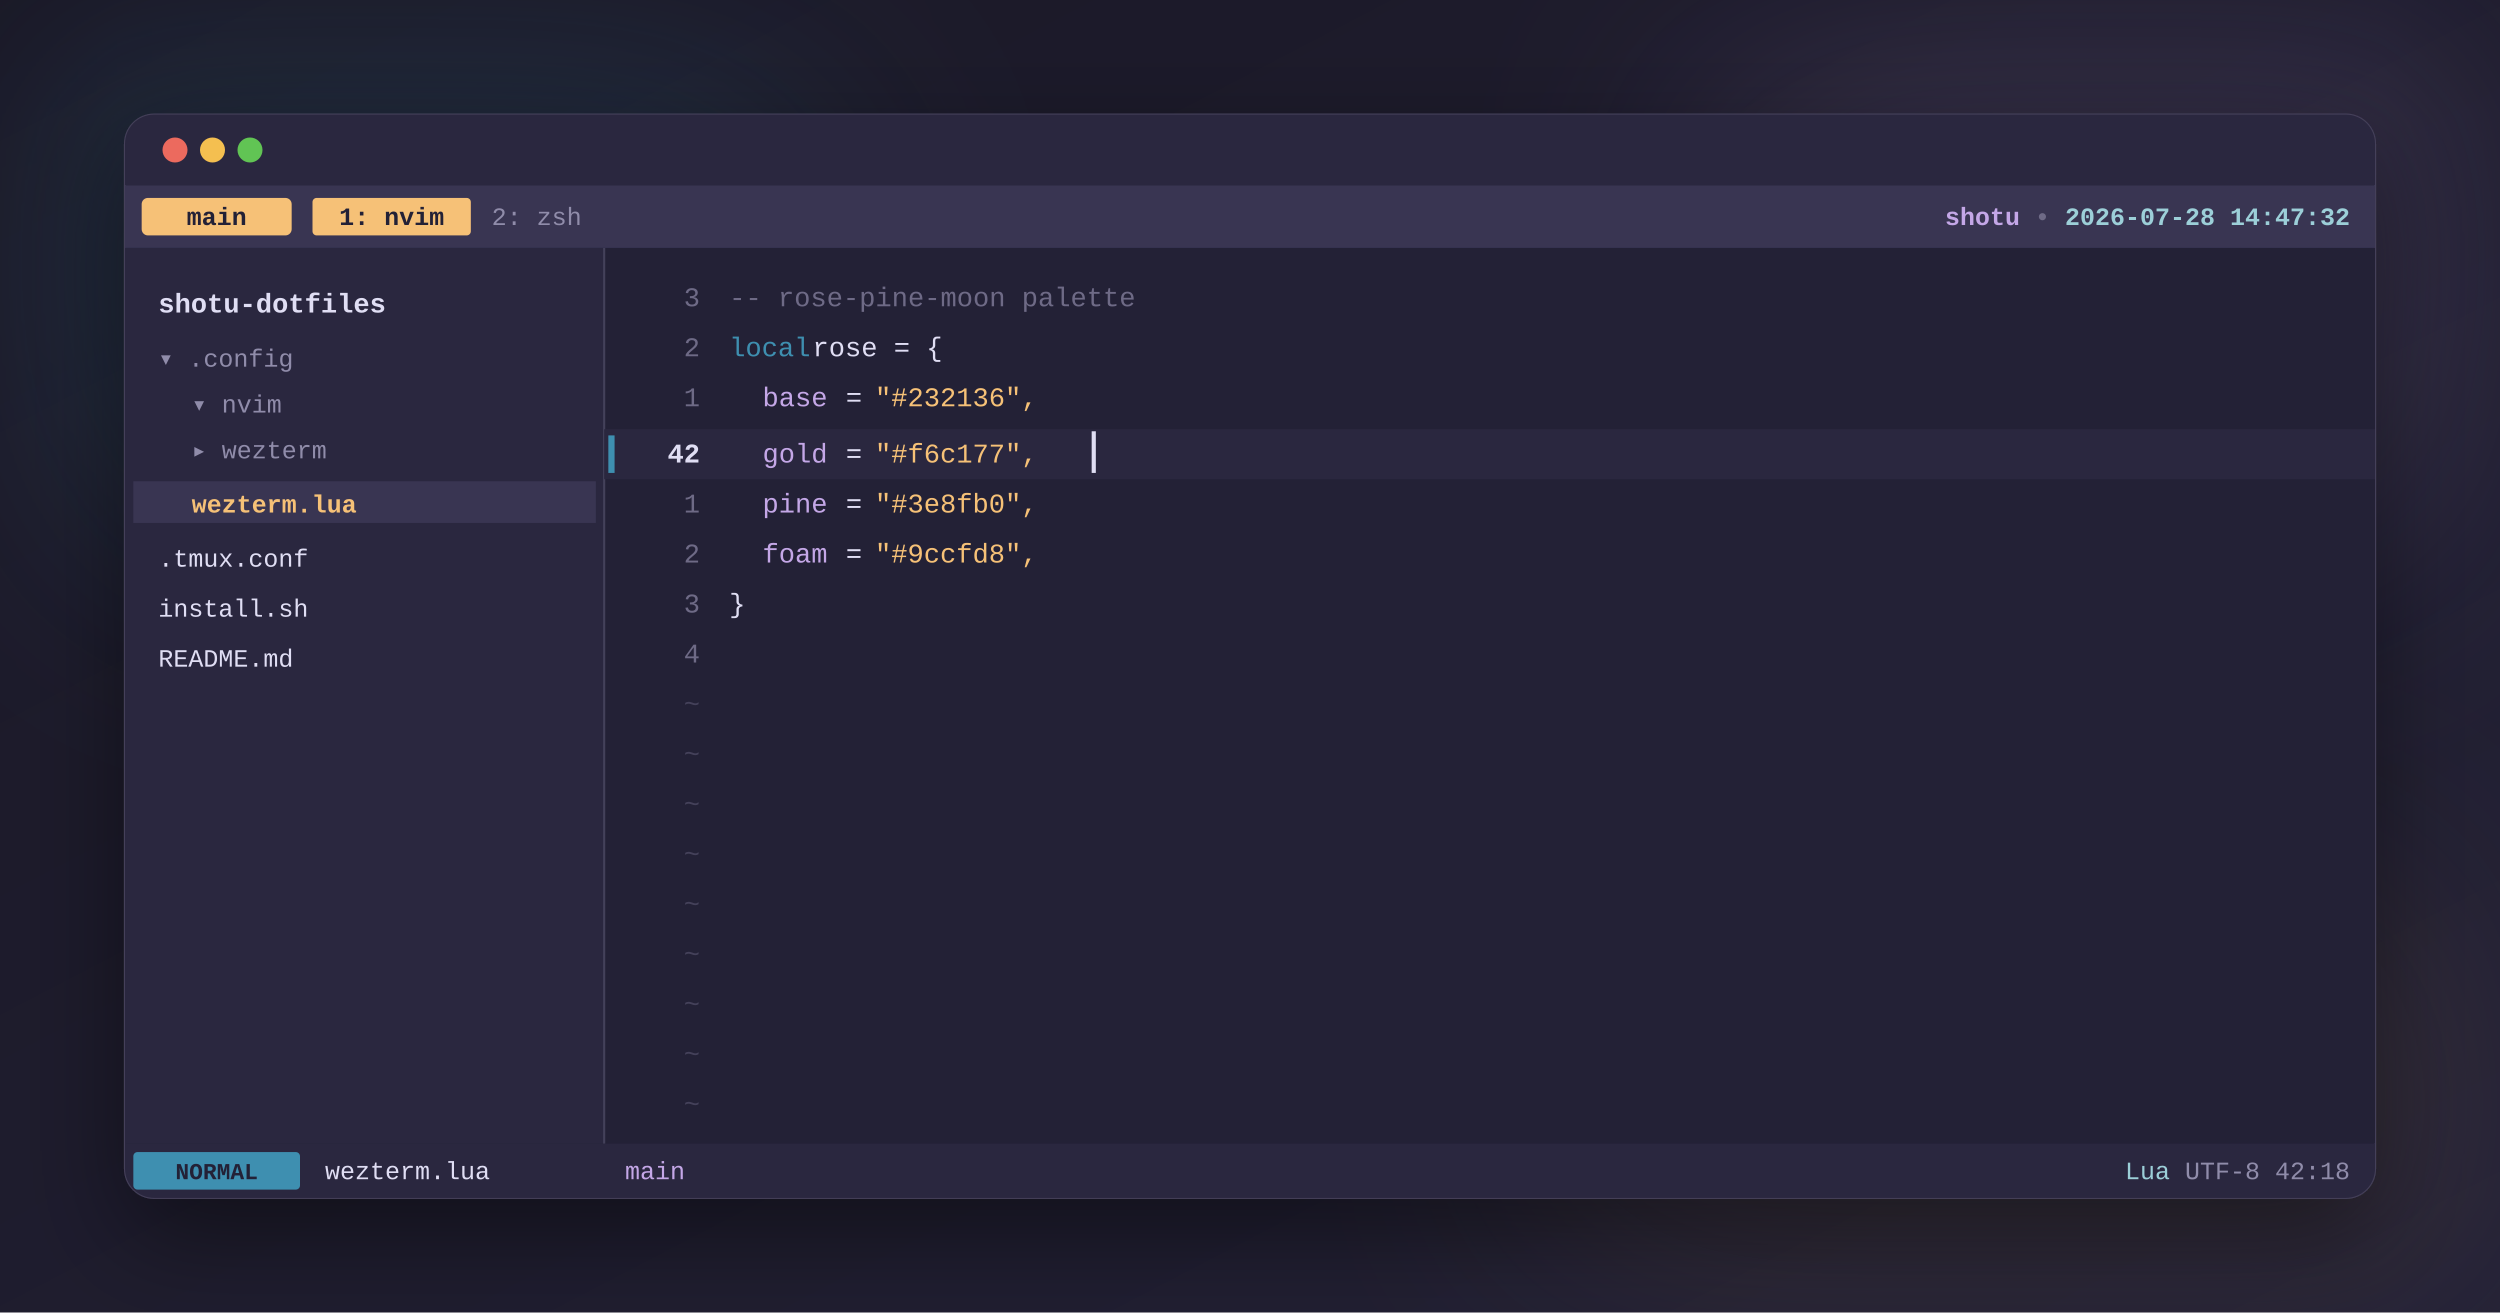
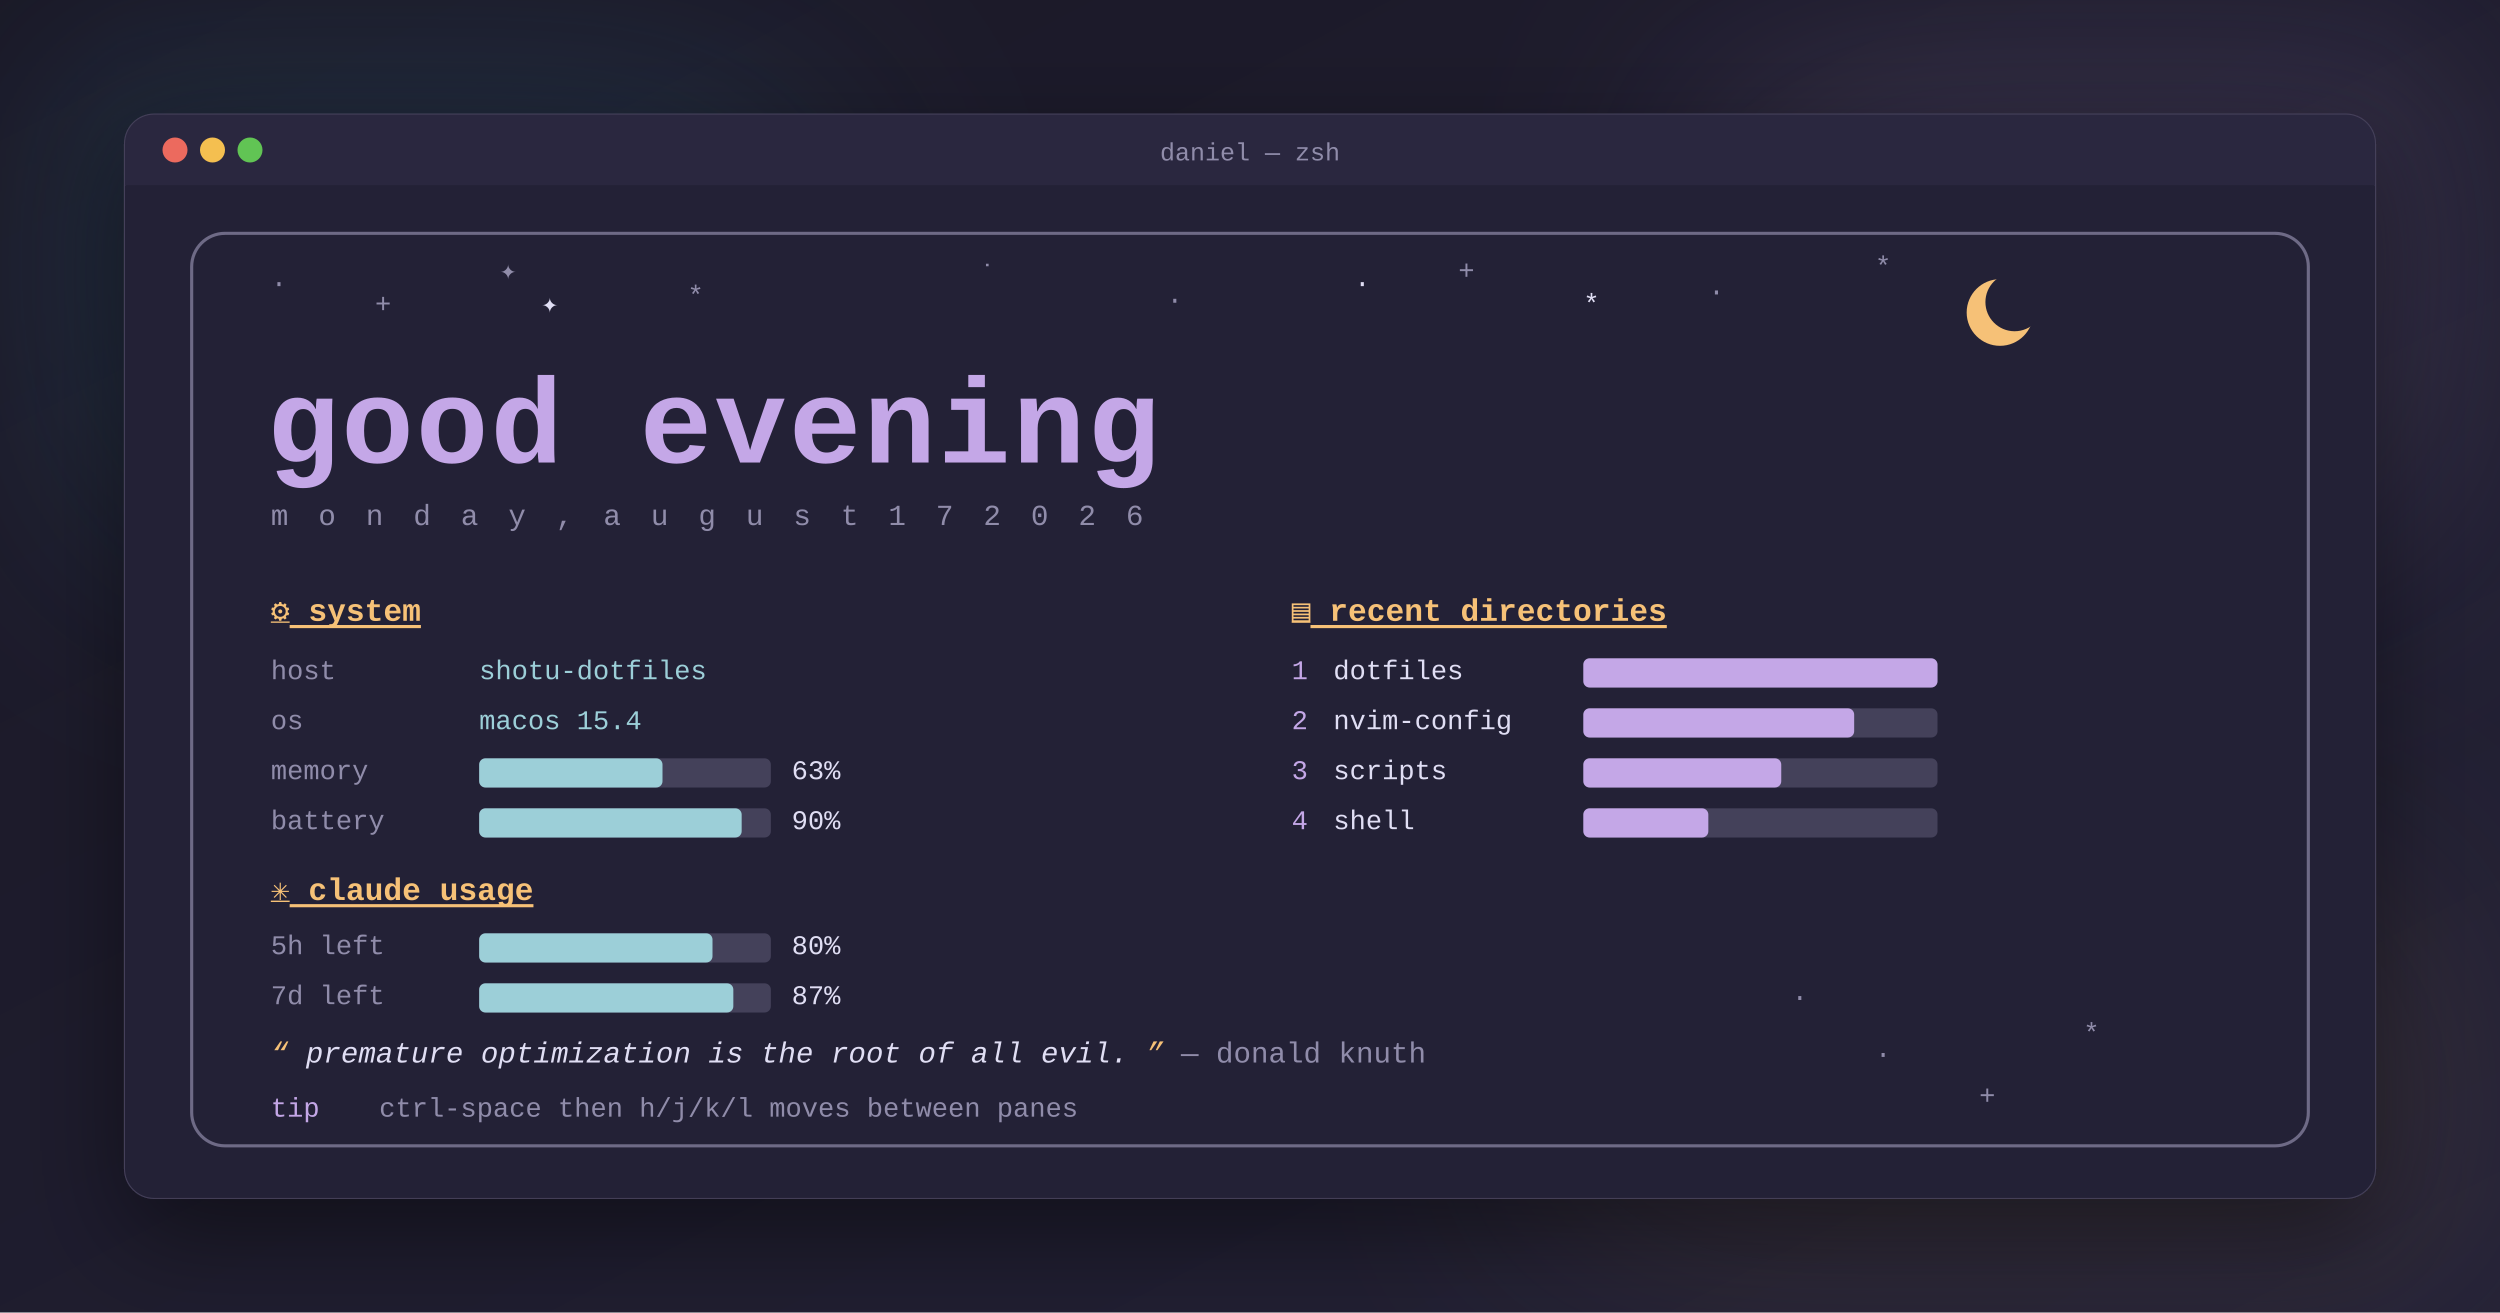
- <svg xmlns="http://www.w3.org/2000/svg" viewBox="0 0 1200 630" width="1200" height="630" role="img" aria-label="WezTerm with tmux and Neovim, Rose Pine Moon theme">
+ <svg xmlns="http://www.w3.org/2000/svg" viewBox="0 0 1200 630" width="1200" height="630" role="img" aria-label="WezTerm welcome banner, Rose Pine Moon theme">
  <defs>
    <style>
      .mono { font-family: "SF Mono", Menlo, Consolas, "Liberation Mono", monospace; }
      .b { font-weight: 700; }
+       .i { font-style: italic; }
    </style>
    <linearGradient id="bg" x1="0" y1="0" x2="1" y2="1">
      <stop offset="0" stop-color="#1a1826" />
      <stop offset="1" stop-color="#232136" />
    </linearGradient>
    <filter id="glow" x="-50%" y="-50%" width="200%" height="200%">
      <feGaussianBlur stdDeviation="60" />
    </filter>
    <filter id="shadow" x="-20%" y="-20%" width="140%" height="140%">
      <feDropShadow dx="0" dy="18" stdDeviation="24" flood-color="#000000" flood-opacity="0.45" />
    </filter>
    <clipPath id="winClip">
      <rect x="60" y="55" width="1080" height="520" rx="14" ry="14" />
    </clipPath>
  </defs>
  <rect x="0" y="0" width="1200" height="630" fill="url(#bg)" />
  <ellipse cx="180" cy="120" rx="220" ry="160" fill="#3e8fb0" opacity="0.16" filter="url(#glow)" />
  <ellipse cx="1060" cy="90" rx="240" ry="170" fill="#c4a7e7" opacity="0.14" filter="url(#glow)" />
  <ellipse cx="1000" cy="560" rx="260" ry="150" fill="#f6c177" opacity="0.10" filter="url(#glow)" />
  <g filter="url(#shadow)">
    <rect x="60" y="55" width="1080" height="520" rx="14" ry="14" fill="#232136" stroke="#44415a" stroke-width="1" />
  </g>
  <g clip-path="url(#winClip)">
    <rect x="60" y="55" width="1080" height="34" fill="#2a273f" />
    <circle cx="84" cy="72" r="6" fill="#ec6a5e" />
    <circle cx="102" cy="72" r="6" fill="#f4bf50" />
    <circle cx="120" cy="72" r="6" fill="#61c454" />
-     <rect x="60" y="89" width="1080" height="30" fill="#393552" />
-     <rect x="68" y="95" width="72" height="18" rx="3" fill="#f6c177" />
-     <text class="mono b" x="104" y="108" fill="#232136" font-size="12" text-anchor="middle">main</text>
-     <rect x="150" y="95" width="76" height="18" rx="2" fill="#f6c177" />
-     <text class="mono b" x="188" y="108" fill="#232136" font-size="12" text-anchor="middle">1: nvim</text>
-     <text class="mono" x="236" y="108" fill="#908caa" font-size="12">2: zsh</text>
-     <text class="mono b" x="1128" y="108" fill="#c4a7e7" font-size="12" text-anchor="end">shotu  <tspan fill="#6e6a86">•</tspan>
-       <tspan fill="#9ccfd8">2026-07-28  14:47:32</tspan>
+     <text class="mono" x="600" y="77" fill="#908caa" font-size="12" text-anchor="middle">daniel — zsh</text>
+     <rect x="60" y="89" width="1080" height="486" fill="#232136" />
+     <rect x="92" y="112" width="1016" height="438" rx="16" ry="16" fill="none" stroke="#6e6a86" stroke-width="1.5" />
+     <g fill="#908caa" font-size="13" class="mono">
+       <text x="130" y="140">·</text>
+       <text x="180" y="150">+</text>
+       <text x="240" y="134">✦</text>
+       <text x="330" y="146">*</text>
+       <text x="470" y="136">˙</text>
+       <text x="560" y="148">·</text>
+       <text x="700" y="134">+</text>
+       <text x="820" y="144">·</text>
+       <text x="900" y="132">*</text>
+     </g>
+     <g fill="#e0def4" font-size="13" class="mono">
+       <text x="260" y="150">✦</text>
+       <text x="650" y="140">·</text>
+       <text x="760" y="150">*</text>
+     </g>
+     <circle cx="960" cy="150" r="16" fill="#f6c177" />
+     <circle cx="967" cy="145" r="14" fill="#232136" />
+     <text class="mono b" x="128" y="222" fill="#c4a7e7" font-size="58" letter-spacing="1">good evening</text>
+     <text class="mono" x="130" y="252" fill="#908caa" font-size="14" letter-spacing="3">m o n d a y ,   a u g u s t   1 7   2 0 2 6</text>
+     <text class="mono b" x="130" y="298" fill="#f6c177" font-size="15" text-decoration="underline">⚙ system</text>
+     <text class="mono b" x="620" y="298" fill="#f6c177" font-size="15" text-decoration="underline">▤ recent directories</text>
+     <g class="mono" font-size="13">
+       <text x="130" y="326" fill="#908caa">host</text>
+       <text x="230" y="326" fill="#9ccfd8">shotu-dotfiles</text>
+       <text x="130" y="350" fill="#908caa">os</text>
+       <text x="230" y="350" fill="#9ccfd8">macos 15.4</text>
+       <text x="130" y="374" fill="#908caa">memory</text>
+       <rect x="230" y="364" width="140" height="14" rx="3" fill="#44415a" />
+       <rect x="230" y="364" width="88" height="14" rx="3" fill="#9ccfd8" />
+       <text x="380" y="374" fill="#e0def4">63%</text>
+       <text x="130" y="398" fill="#908caa">battery</text>
+       <rect x="230" y="388" width="140" height="14" rx="3" fill="#44415a" />
+       <rect x="230" y="388" width="126" height="14" rx="3" fill="#9ccfd8" />
+       <text x="380" y="398" fill="#e0def4">90%</text>
+     </g>
+     <text class="mono b" x="130" y="432" fill="#f6c177" font-size="15" text-decoration="underline">✳ claude usage</text>
+     <g class="mono" font-size="13">
+       <text x="130" y="458" fill="#908caa">5h left</text>
+       <rect x="230" y="448" width="140" height="14" rx="3" fill="#44415a" />
+       <rect x="230" y="448" width="112" height="14" rx="3" fill="#9ccfd8" />
+       <text x="380" y="458" fill="#e0def4">80%</text>
+       <text x="130" y="482" fill="#908caa">7d left</text>
+       <rect x="230" y="472" width="140" height="14" rx="3" fill="#44415a" />
+       <rect x="230" y="472" width="122" height="14" rx="3" fill="#9ccfd8" />
+       <text x="380" y="482" fill="#e0def4">87%</text>
+     </g>
+     <g class="mono" font-size="13">
+       <text x="620" y="326" fill="#c4a7e7">1</text>
+       <text x="640" y="326" fill="#e0def4">dotfiles</text>
+       <rect x="760" y="316" width="170" height="14" rx="3" fill="#44415a" />
+       <rect x="760" y="316" width="170" height="14" rx="3" fill="#c4a7e7" />
+       <text x="620" y="350" fill="#c4a7e7">2</text>
+       <text x="640" y="350" fill="#e0def4">nvim-config</text>
+       <rect x="760" y="340" width="170" height="14" rx="3" fill="#44415a" />
+       <rect x="760" y="340" width="130" height="14" rx="3" fill="#c4a7e7" />
+       <text x="620" y="374" fill="#c4a7e7">3</text>
+       <text x="640" y="374" fill="#e0def4">scripts</text>
+       <rect x="760" y="364" width="170" height="14" rx="3" fill="#44415a" />
+       <rect x="760" y="364" width="95" height="14" rx="3" fill="#c4a7e7" />
+       <text x="620" y="398" fill="#c4a7e7">4</text>
+       <text x="640" y="398" fill="#e0def4">shell</text>
+       <rect x="760" y="388" width="170" height="14" rx="3" fill="#44415a" />
+       <rect x="760" y="388" width="60" height="14" rx="3" fill="#c4a7e7" />
+     </g>
+     <text class="mono i" x="130" y="510" fill="#e0def4" font-size="14">
+       <tspan fill="#f6c177">“</tspan> premature optimization is the root of all evil. <tspan fill="#f6c177">”</tspan>
+       <tspan fill="#908caa" font-style="normal"> — donald knuth</tspan>
    </text>
-     <rect x="60" y="119" width="1080" height="430" fill="#232136" />
-     <rect x="60" y="119" width="230" height="430" fill="#2a273f" />
-     <line x1="290" y1="119" x2="290" y2="549" stroke="#44415a" stroke-width="1" />
-     <text class="mono b" x="76" y="150" fill="#e0def4" font-size="13">shotu-dotfiles</text>
-     <text class="mono" x="76" y="176" fill="#908caa" font-size="12">▾ .config</text>
-     <text class="mono" x="92" y="198" fill="#908caa" font-size="12">▾ nvim</text>
-     <text class="mono" x="92" y="220" fill="#908caa" font-size="12">▸ wezterm</text>
-     <rect x="64" y="231" width="222" height="20" fill="#393552" />
-     <text class="mono b" x="92" y="246" fill="#f6c177" font-size="12">wezterm.lua</text>
-     <text class="mono" x="76" y="272" fill="#e0def4" font-size="12">.tmux.conf</text>
-     <text class="mono" x="76" y="296" fill="#e0def4" font-size="12">install.sh</text>
-     <text class="mono" x="76" y="320" fill="#e0def4" font-size="12">README.md</text>
-     <rect x="290" y="206" width="850" height="24" fill="#2a273f" />
-     <g class="mono" font-size="13">
-       <text x="336" y="147" fill="#6e6a86" text-anchor="end">3</text>
-       <text x="350" y="147" fill="#6e6a86">-- rose-pine-moon palette</text>
-       <text x="336" y="171" fill="#6e6a86" text-anchor="end">2</text>
-       <text x="350" y="171" fill="#3e8fb0">local</text>
-       <text x="390" y="171" fill="#e0def4">rose = {</text>
-       <text x="336" y="195" fill="#6e6a86" text-anchor="end">1</text>
-       <text x="366" y="195" fill="#c4a7e7">base</text>
-       <text x="406" y="195" fill="#e0def4">=</text>
-       <text x="420" y="195" fill="#f6c177">"#232136",</text>
-       <rect x="292" y="209" width="3" height="18" fill="#3e8fb0" />
-       <text x="336" y="222" fill="#e0def4" class="b" text-anchor="end">42</text>
-       <text x="366" y="222" fill="#c4a7e7">gold</text>
-       <text x="406" y="222" fill="#e0def4">=</text>
-       <text x="420" y="222" fill="#f6c177">"#f6c177",</text>
-       <rect x="524" y="207" width="2" height="20" fill="#e0def4" />
-       <text x="336" y="246" fill="#6e6a86" text-anchor="end">1</text>
-       <text x="366" y="246" fill="#c4a7e7">pine</text>
-       <text x="406" y="246" fill="#e0def4">=</text>
-       <text x="420" y="246" fill="#f6c177">"#3e8fb0",</text>
-       <text x="336" y="270" fill="#6e6a86" text-anchor="end">2</text>
-       <text x="366" y="270" fill="#c4a7e7">foam</text>
-       <text x="406" y="270" fill="#e0def4">=</text>
-       <text x="420" y="270" fill="#f6c177">"#9ccfd8",</text>
-       <text x="336" y="294" fill="#6e6a86" text-anchor="end">3</text>
-       <text x="350" y="294" fill="#e0def4">}</text>
-       <text x="336" y="318" fill="#6e6a86" text-anchor="end">4</text>
-       <text x="336" y="342" fill="#44415a" text-anchor="end">~</text>
-       <text x="336" y="366" fill="#44415a" text-anchor="end">~</text>
-       <text x="336" y="390" fill="#44415a" text-anchor="end">~</text>
-       <text x="336" y="414" fill="#44415a" text-anchor="end">~</text>
-       <text x="336" y="438" fill="#44415a" text-anchor="end">~</text>
-       <text x="336" y="462" fill="#44415a" text-anchor="end">~</text>
-       <text x="336" y="486" fill="#44415a" text-anchor="end">~</text>
-       <text x="336" y="510" fill="#44415a" text-anchor="end">~</text>
-       <text x="336" y="534" fill="#44415a" text-anchor="end">~</text>
+     <text class="mono" x="130" y="536" fill="#c4a7e7" font-size="13">tip</text>
+     <text class="mono" x="182" y="536" fill="#908caa" font-size="13">ctrl-space then h/j/k/l  moves between panes</text>
+     <g fill="#908caa" font-size="13" class="mono">
+       <text x="860" y="480">.</text>
+       <text x="900" y="510">·</text>
+       <text x="950" y="530">+</text>
+       <text x="1000" y="500">*</text>
    </g>
-     <rect x="60" y="549" width="1080" height="26" fill="#2a273f" />
-     <rect x="64" y="553" width="80" height="18" rx="2" fill="#3e8fb0" />
-     <text class="mono b" x="104" y="566" fill="#232136" font-size="11" text-anchor="middle">NORMAL</text>
-     <text class="mono" x="156" y="566" fill="#e0def4" font-size="12">wezterm.lua</text>
-     <text class="mono" x="300" y="566" fill="#c4a7e7" font-size="12">main</text>
-     <text class="mono" x="1128" y="566" fill="#908caa" font-size="12" text-anchor="end">
-       <tspan fill="#9ccfd8">Lua</tspan>   UTF-8   42:18</text>
  </g>
</svg>
